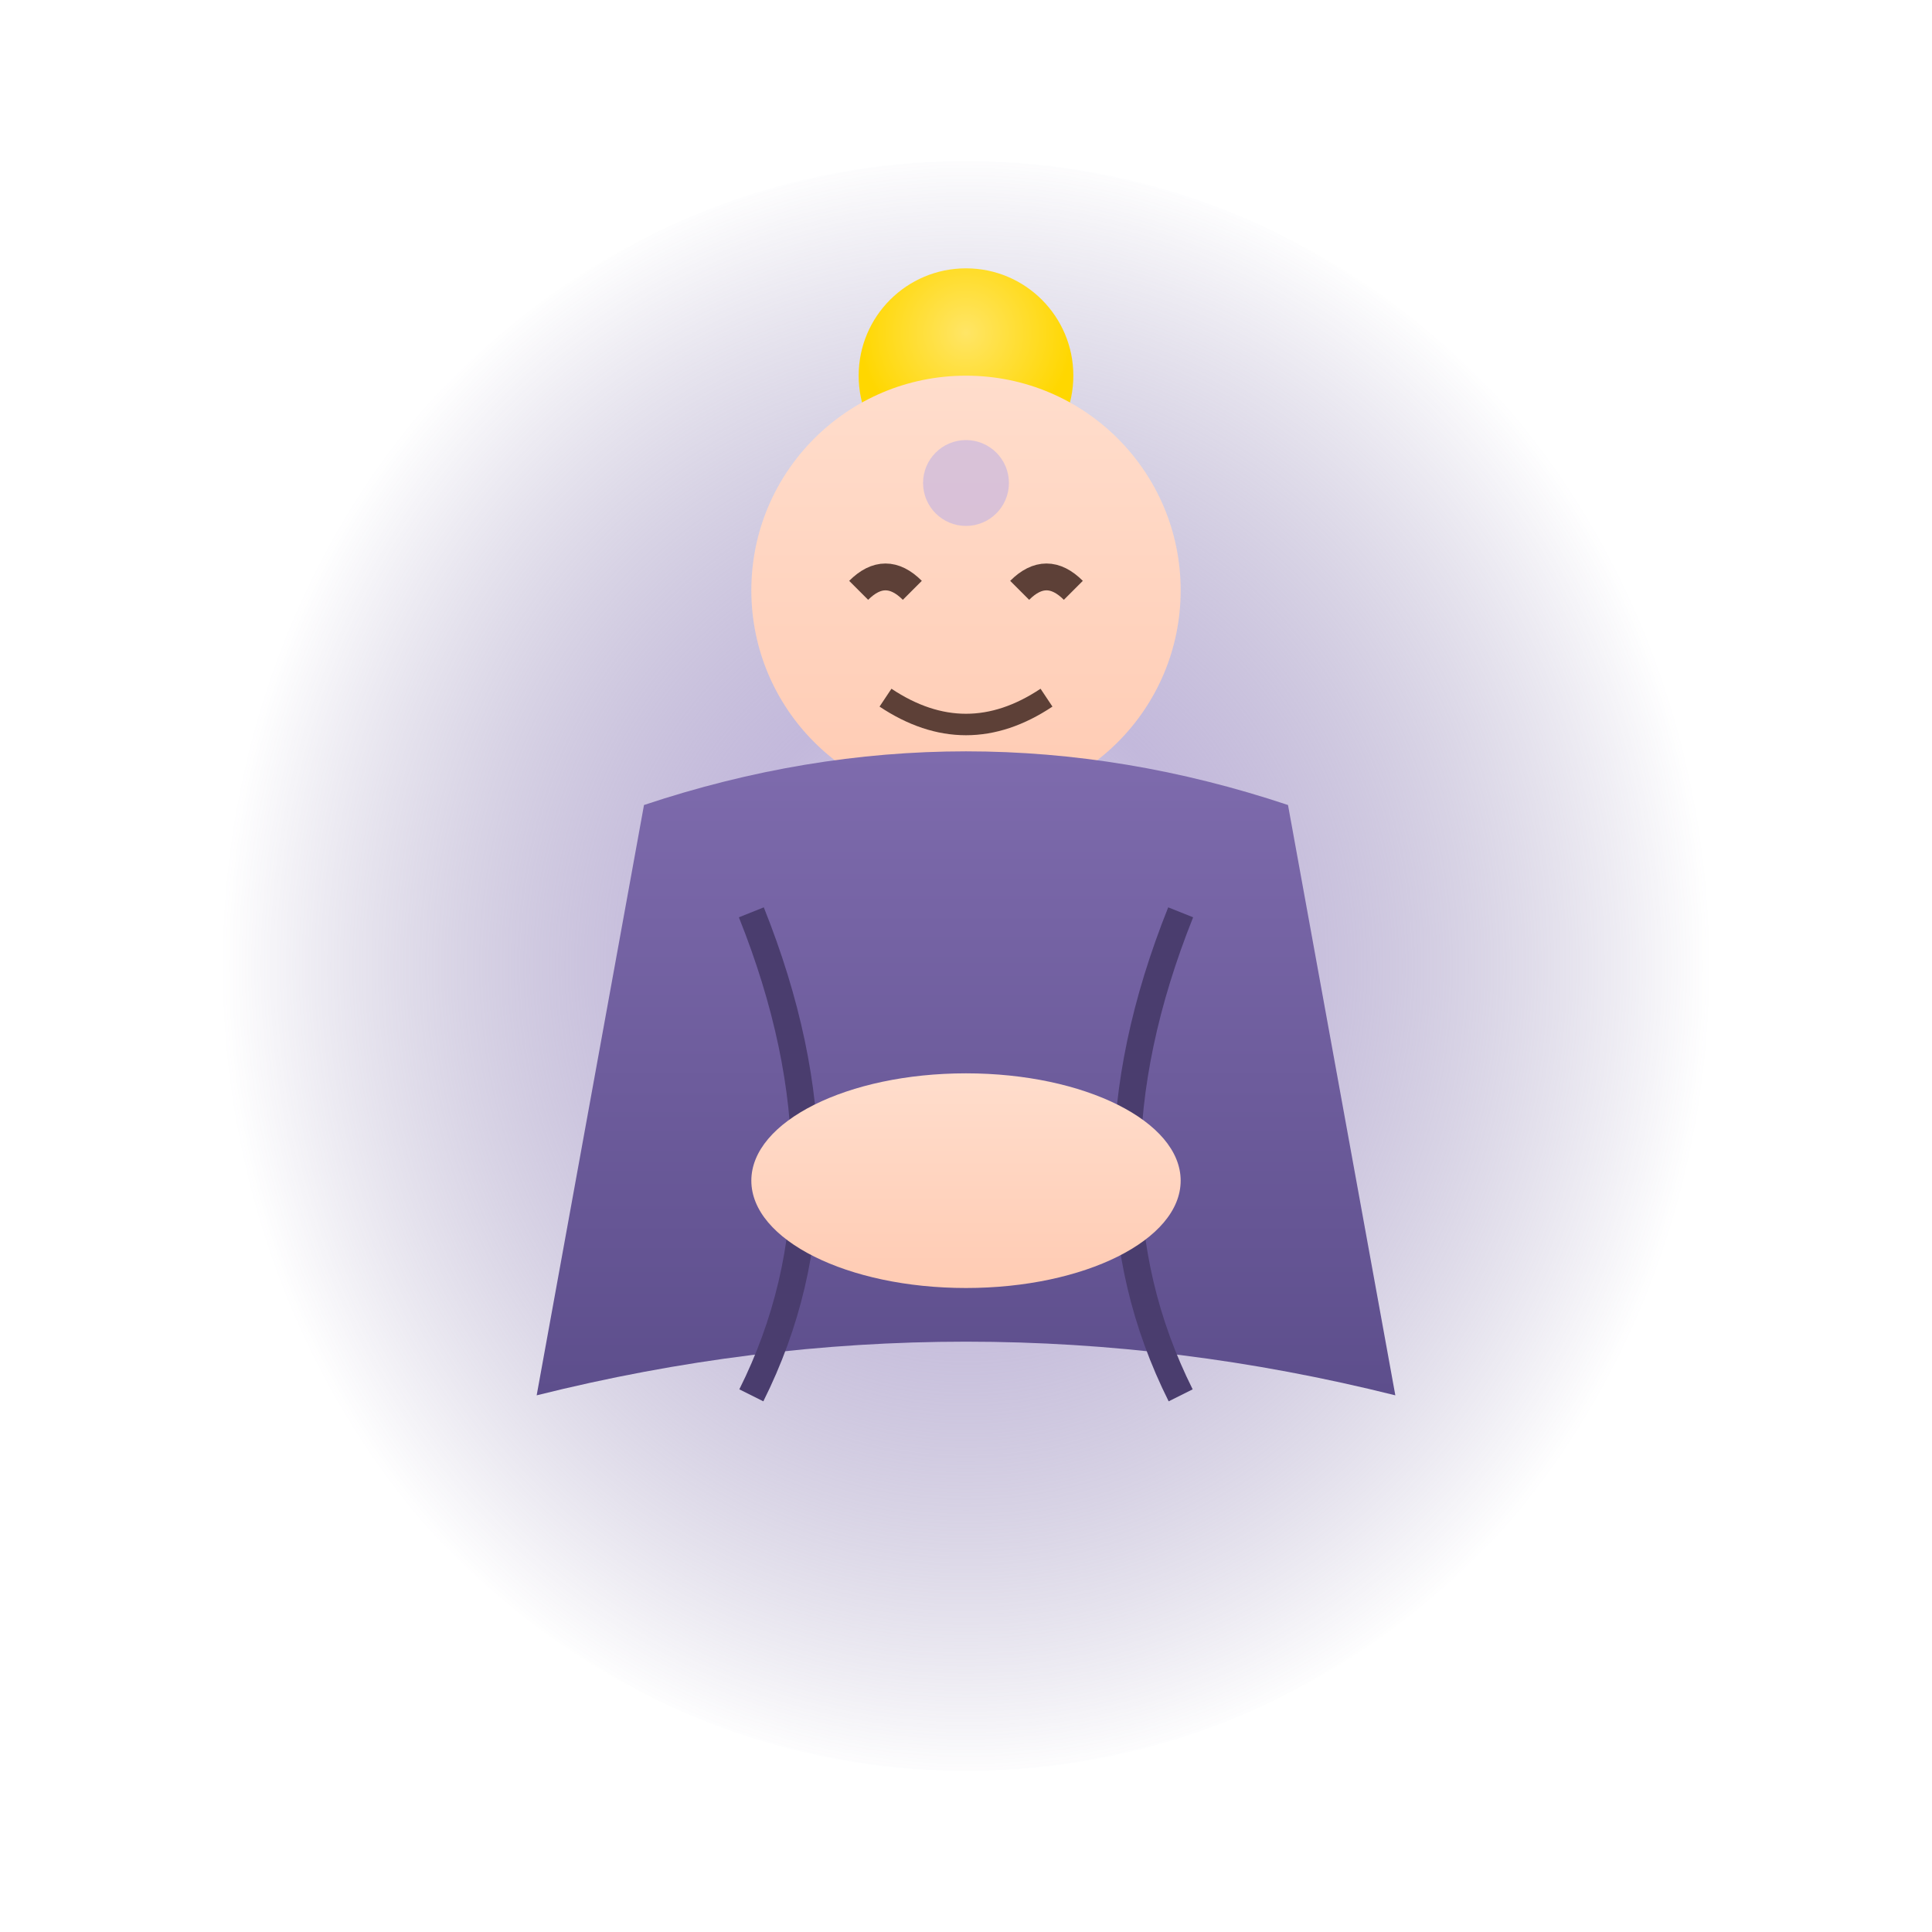
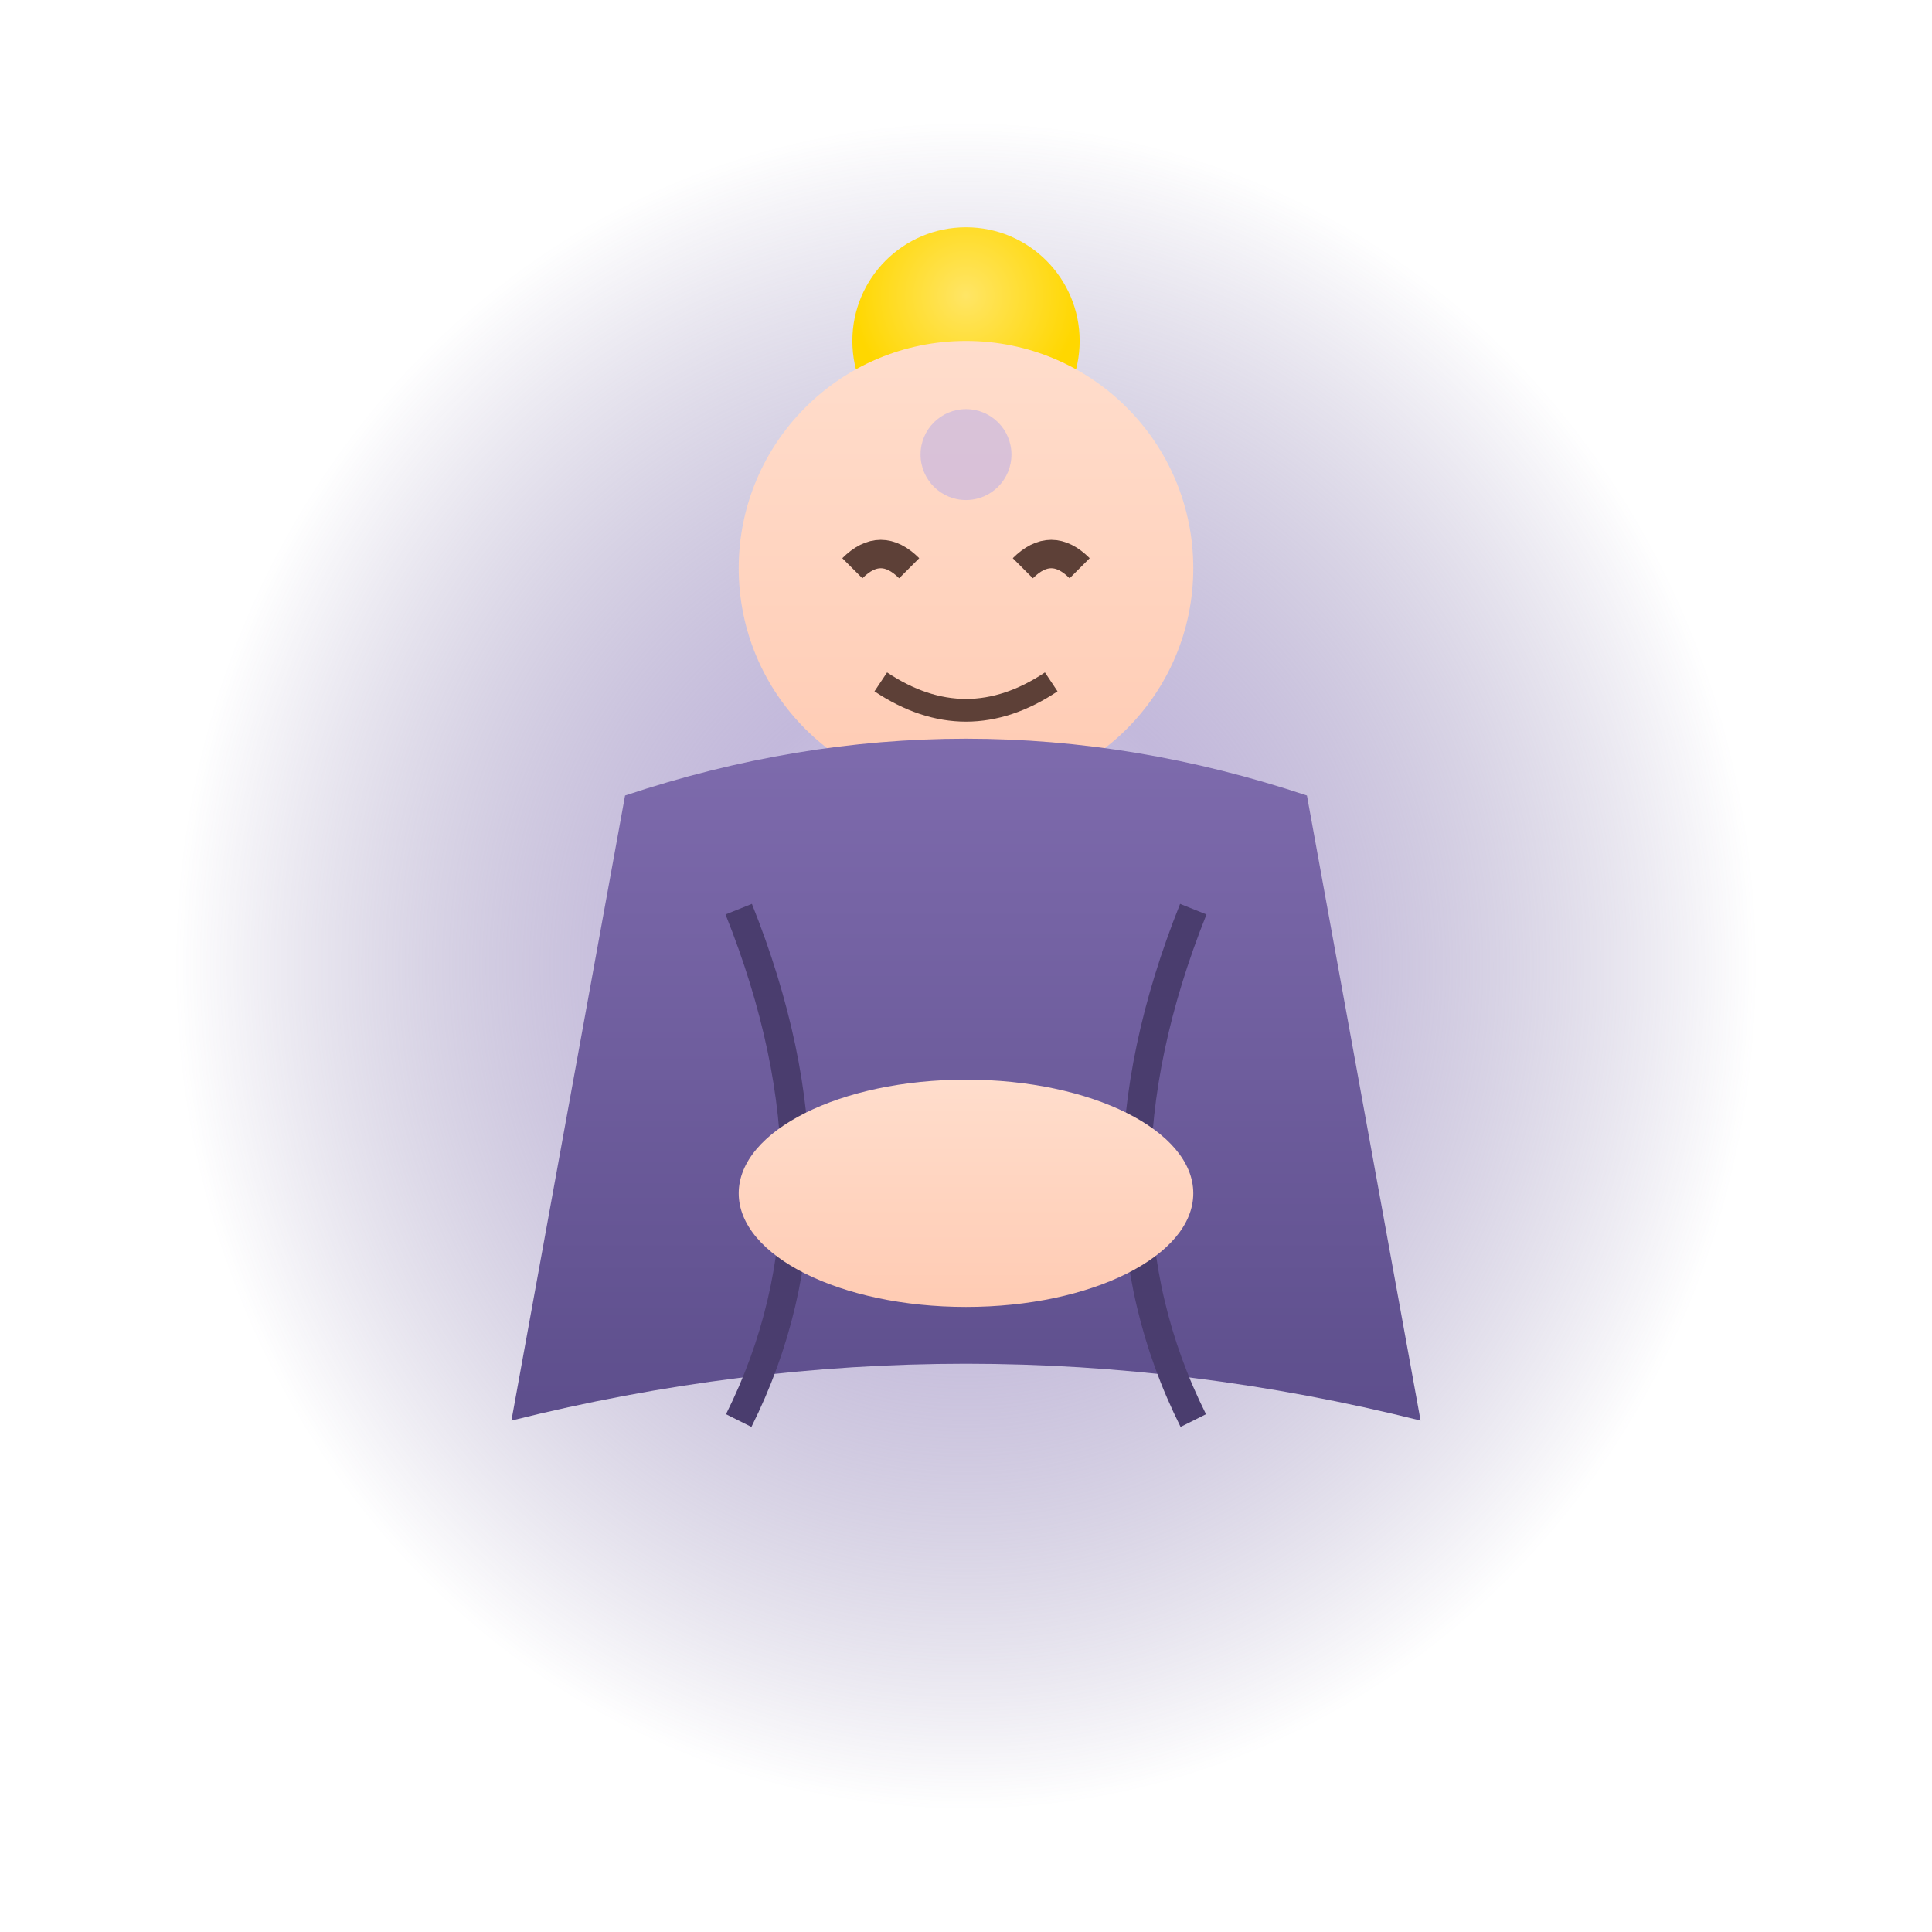
- <svg xmlns="http://www.w3.org/2000/svg" viewBox="-2 -2 36 36" width="32" height="32">
+ <svg xmlns="http://www.w3.org/2000/svg" viewBox="-1 -1 34 34" width="32" height="32">
  <defs>
    <radialGradient id="mandorlaGrad" cx="50%" cy="50%" r="50%">
      <stop offset="0%" style="stop-color:#EAE4F2;stop-opacity:0.9" />
      <stop offset="35%" style="stop-color:#9B8AC4;stop-opacity:0.6" />
      <stop offset="100%" style="stop-color:#5D4E8C;stop-opacity:0" />
    </radialGradient>
    <linearGradient id="robeGrad" x1="0%" y1="0%" x2="0%" y2="100%">
      <stop offset="0%" style="stop-color:#7E6BAD" />
      <stop offset="100%" style="stop-color:#5D4E8C" />
    </linearGradient>
    <linearGradient id="skinGrad" x1="0%" y1="0%" x2="0%" y2="100%">
      <stop offset="0%" style="stop-color:#FFDDCC" />
      <stop offset="100%" style="stop-color:#FFCBB3" />
    </linearGradient>
    <radialGradient id="goldGrad" cx="50%" cy="30%" r="50%">
      <stop offset="0%" style="stop-color:#FFE566" />
      <stop offset="100%" style="stop-color:#FFD700" />
    </radialGradient>
  </defs>
  <ellipse cx="16" cy="16" rx="14" ry="15" fill="url(#mandorlaGrad)" />
  <ellipse cx="16" cy="5" rx="2" ry="2" fill="url(#goldGrad)" />
  <circle cx="16" cy="9" r="4" fill="url(#skinGrad)" />
  <path d="M14 9 Q14.5 8.5 15 9" fill="none" stroke="#5D4037" stroke-width="0.5" />
  <path d="M17 9 Q17.5 8.5 18 9" fill="none" stroke="#5D4037" stroke-width="0.5" />
  <path d="M14.5 11 Q16 12 17.5 11" fill="none" stroke="#5D4037" stroke-width="0.4" />
  <path d="M10 13 Q16 11 22 13 L24 24 Q16 22 8 24 Z" fill="url(#robeGrad)" />
  <path d="M12 15 Q14 20 12 24" fill="none" stroke="#4A3D6E" stroke-width="0.5" />
  <path d="M20 15 Q18 20 20 24" fill="none" stroke="#4A3D6E" stroke-width="0.5" />
  <ellipse cx="16" cy="20" rx="4" ry="2" fill="url(#skinGrad)" />
  <circle cx="16" cy="7" r="0.8" fill="#C9B8E0" opacity="0.7" />
</svg>
